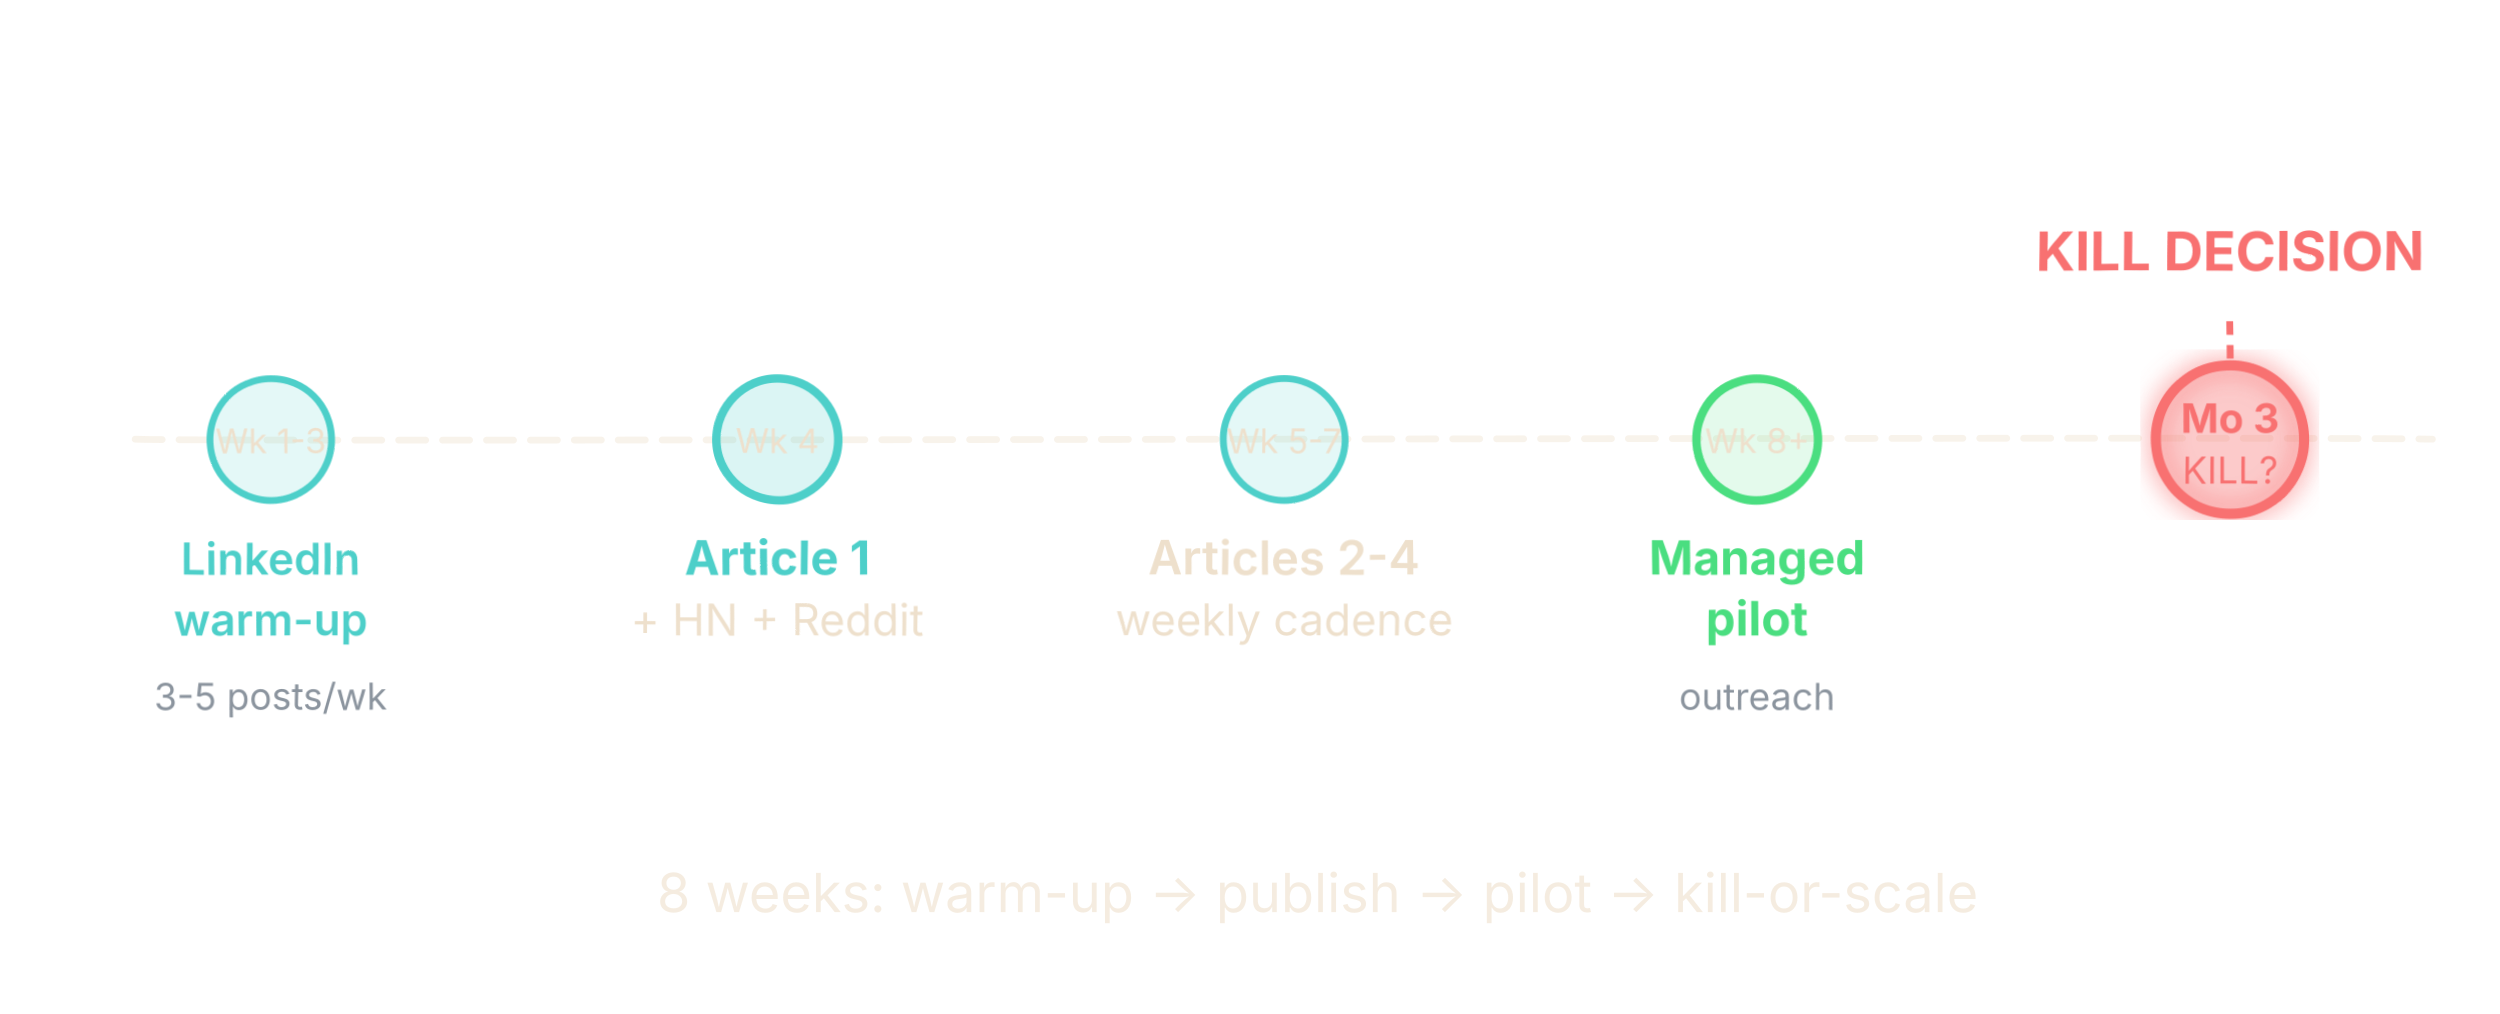
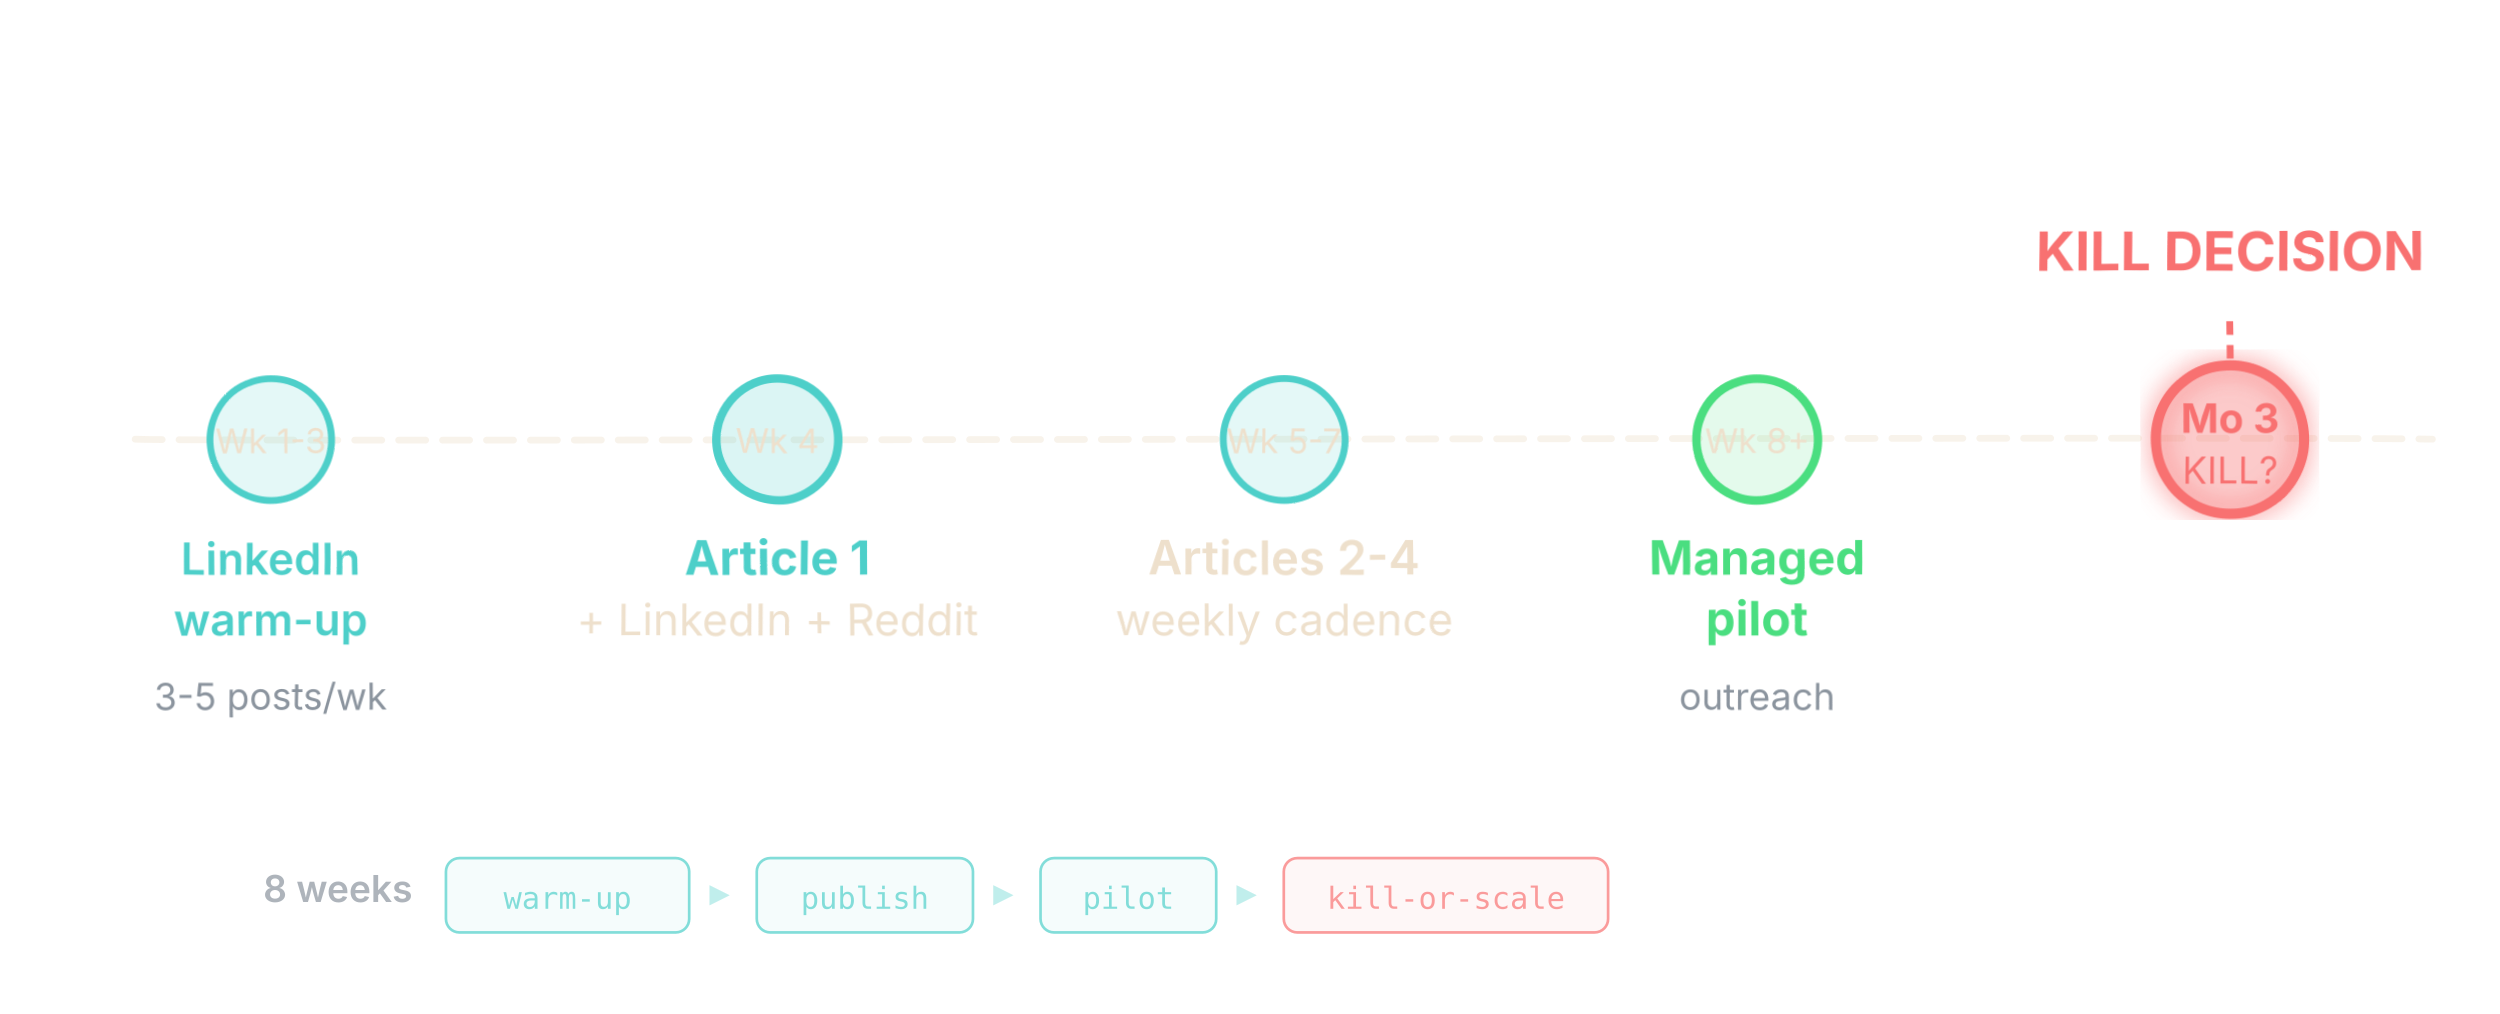
<svg xmlns="http://www.w3.org/2000/svg" viewBox="0 0 740 300" style="width:100%;max-width:740px;">
  <defs>
    <filter id="roughen-10" x="-2%" y="-2%" width="104%" height="104%">
      <feTurbulence type="turbulence" baseFrequency="0.03" numOctaves="2" result="noise" seed="10" />
      <feDisplacementMap in="SourceGraphic" in2="noise" scale="0.4" xChannelSelector="R" yChannelSelector="G" />
    </filter>
    <filter id="glow-10">
      <feGaussianBlur stdDeviation="4" result="blur" />
      <feMerge>
        <feMergeNode in="blur" />
        <feMergeNode in="SourceGraphic" />
      </feMerge>
    </filter>
  </defs>
  <style>
    @keyframes killPulse {
      0%, 100% { opacity: 1; }
      50% { opacity: 0.4; }
    }
    @keyframes killGlow {
      0%, 100% { r: 22; }
      50% { r: 26; }
    }
    .kill-text { animation: killPulse 2s ease-in-out infinite; }
    .kill-circle { animation: killGlow 2s ease-in-out infinite; }
  </style>
  <path d="M 40,130 C 60,131 680,129 720,130" stroke="#eee0cc" stroke-width="2" stroke-dasharray="8,5" opacity="0.4" fill="none" stroke-linecap="round" />
  <g filter="url(#roughen-10)">
    <circle cx="80" cy="130" r="18" fill="rgba(77,207,201,0.15)" stroke="#4DCFC9" stroke-width="2" />
    <text x="80" y="134" text-anchor="middle" font-family="'Inter', sans-serif" font-size="10" fill="#eee0cc">Wk 1-3</text>
    <text x="80" y="170" text-anchor="middle" font-family="'Inter', sans-serif" font-size="13" fill="#4DCFC9" font-weight="600">LinkedIn</text>
    <text x="80" y="188" text-anchor="middle" font-family="'Inter', sans-serif" font-size="13" fill="#4DCFC9" font-weight="600">warm-up</text>
    <text x="80" y="210" text-anchor="middle" font-family="'Inter', sans-serif" font-size="11" fill="#8b949e">3-5 posts/wk</text>
  </g>
  <g filter="url(#roughen-10)">
    <circle cx="230" cy="130" r="18" fill="rgba(77,207,201,0.20)" stroke="#4DCFC9" stroke-width="2.5" />
    <text x="230" y="134" text-anchor="middle" font-family="'Inter', sans-serif" font-size="10" fill="#eee0cc">Wk 4</text>
    <text x="230" y="170" text-anchor="middle" font-family="'Inter', sans-serif" font-size="14" fill="#4DCFC9" font-weight="700">Article 1</text>
-     <text x="230" y="188" text-anchor="middle" font-family="'Inter', sans-serif" font-size="13" fill="#eee0cc">+ HN + Reddit</text>
+     <text x="230" y="188" text-anchor="middle" font-family="'Inter', sans-serif" font-size="13" fill="#eee0cc">+ LinkedIn + Reddit</text>
  </g>
  <g filter="url(#roughen-10)">
    <circle cx="380" cy="130" r="18" fill="rgba(77,207,201,0.15)" stroke="#4DCFC9" stroke-width="2" />
    <text x="380" y="134" text-anchor="middle" font-family="'Inter', sans-serif" font-size="10" fill="#eee0cc">Wk 5-7</text>
    <text x="380" y="170" text-anchor="middle" font-family="'Inter', sans-serif" font-size="14" fill="#eee0cc" font-weight="600">Articles 2-4</text>
    <text x="380" y="188" text-anchor="middle" font-family="'Inter', sans-serif" font-size="13" fill="#eee0cc">weekly cadence</text>
  </g>
  <g filter="url(#roughen-10)">
    <circle cx="520" cy="130" r="18" fill="rgba(78,222,128,0.15)" stroke="#4ade80" stroke-width="2.5" />
    <text x="520" y="134" text-anchor="middle" font-family="'Inter', sans-serif" font-size="10" fill="#eee0cc">Wk 8+</text>
    <text x="520" y="170" text-anchor="middle" font-family="'Inter', sans-serif" font-size="14" fill="#4ade80" font-weight="700">Managed</text>
    <text x="520" y="188" text-anchor="middle" font-family="'Inter', sans-serif" font-size="14" fill="#4ade80" font-weight="700">pilot</text>
    <text x="520" y="210" text-anchor="middle" font-family="'Inter', sans-serif" font-size="11" fill="#8b949e">outreach</text>
  </g>
  <g filter="url(#roughen-10)">
    <g filter="url(#glow-10)">
      <circle class="kill-circle" cx="660" cy="130" r="22" fill="rgba(248,113,113,0.20)" stroke="#f87171" stroke-width="3" />
    </g>
    <text x="660" y="128" text-anchor="middle" font-family="'Inter', sans-serif" font-size="12" fill="#f87171" font-weight="700">Mo 3</text>
    <text x="660" y="143" text-anchor="middle" font-family="'Inter', sans-serif" font-size="11" fill="#f87171">KILL?</text>
    <text class="kill-text" x="660" y="80" text-anchor="middle" font-family="'Inter', sans-serif" font-size="16" fill="#f87171" font-weight="700">KILL DECISION</text>
    <path d="M 660,95 L 660,107" stroke="#f87171" stroke-width="2" stroke-dasharray="4,3" />
  </g>
-   <text x="390" y="270" text-anchor="middle" font-family="'Inter', sans-serif" font-size="16" fill="#eee0cc" opacity="0.6">8 weeks: warm-up → publish → pilot → kill-or-scale</text>
+   <g opacity="0.7">
+     <text x="100" y="267" text-anchor="middle" font-family="'Inter',sans-serif" font-size="11" fill="#8b949e" font-weight="600">8 weeks</text>
+     <rect x="132" y="254" width="72" height="22" rx="4" fill="rgba(77,207,201,0.08)" stroke="#4DCFC9" stroke-width="0.8" />
+     <text x="168" y="269" text-anchor="middle" font-family="'Fira Code',monospace" font-size="9" fill="#4DCFC9">warm-up</text>
+     <polygon points="210,262 216,265 210,268" fill="#4DCFC9" opacity="0.5" />
+     <rect x="224" y="254" width="64" height="22" rx="4" fill="rgba(77,207,201,0.08)" stroke="#4DCFC9" stroke-width="0.8" />
+     <text x="256" y="269" text-anchor="middle" font-family="'Fira Code',monospace" font-size="9" fill="#4DCFC9">publish</text>
+     <polygon points="294,262 300,265 294,268" fill="#4DCFC9" opacity="0.5" />
+     <rect x="308" y="254" width="52" height="22" rx="4" fill="rgba(77,207,201,0.08)" stroke="#4DCFC9" stroke-width="0.8" />
+     <text x="334" y="269" text-anchor="middle" font-family="'Fira Code',monospace" font-size="9" fill="#4DCFC9">pilot</text>
+     <polygon points="366,262 372,265 366,268" fill="#4DCFC9" opacity="0.5" />
+     <rect x="380" y="254" width="96" height="22" rx="4" fill="rgba(248,113,113,0.08)" stroke="#f87171" stroke-width="0.8" />
+     <text x="428" y="269" text-anchor="middle" font-family="'Fira Code',monospace" font-size="9" fill="#f87171">kill-or-scale</text>
+   </g>
</svg>
